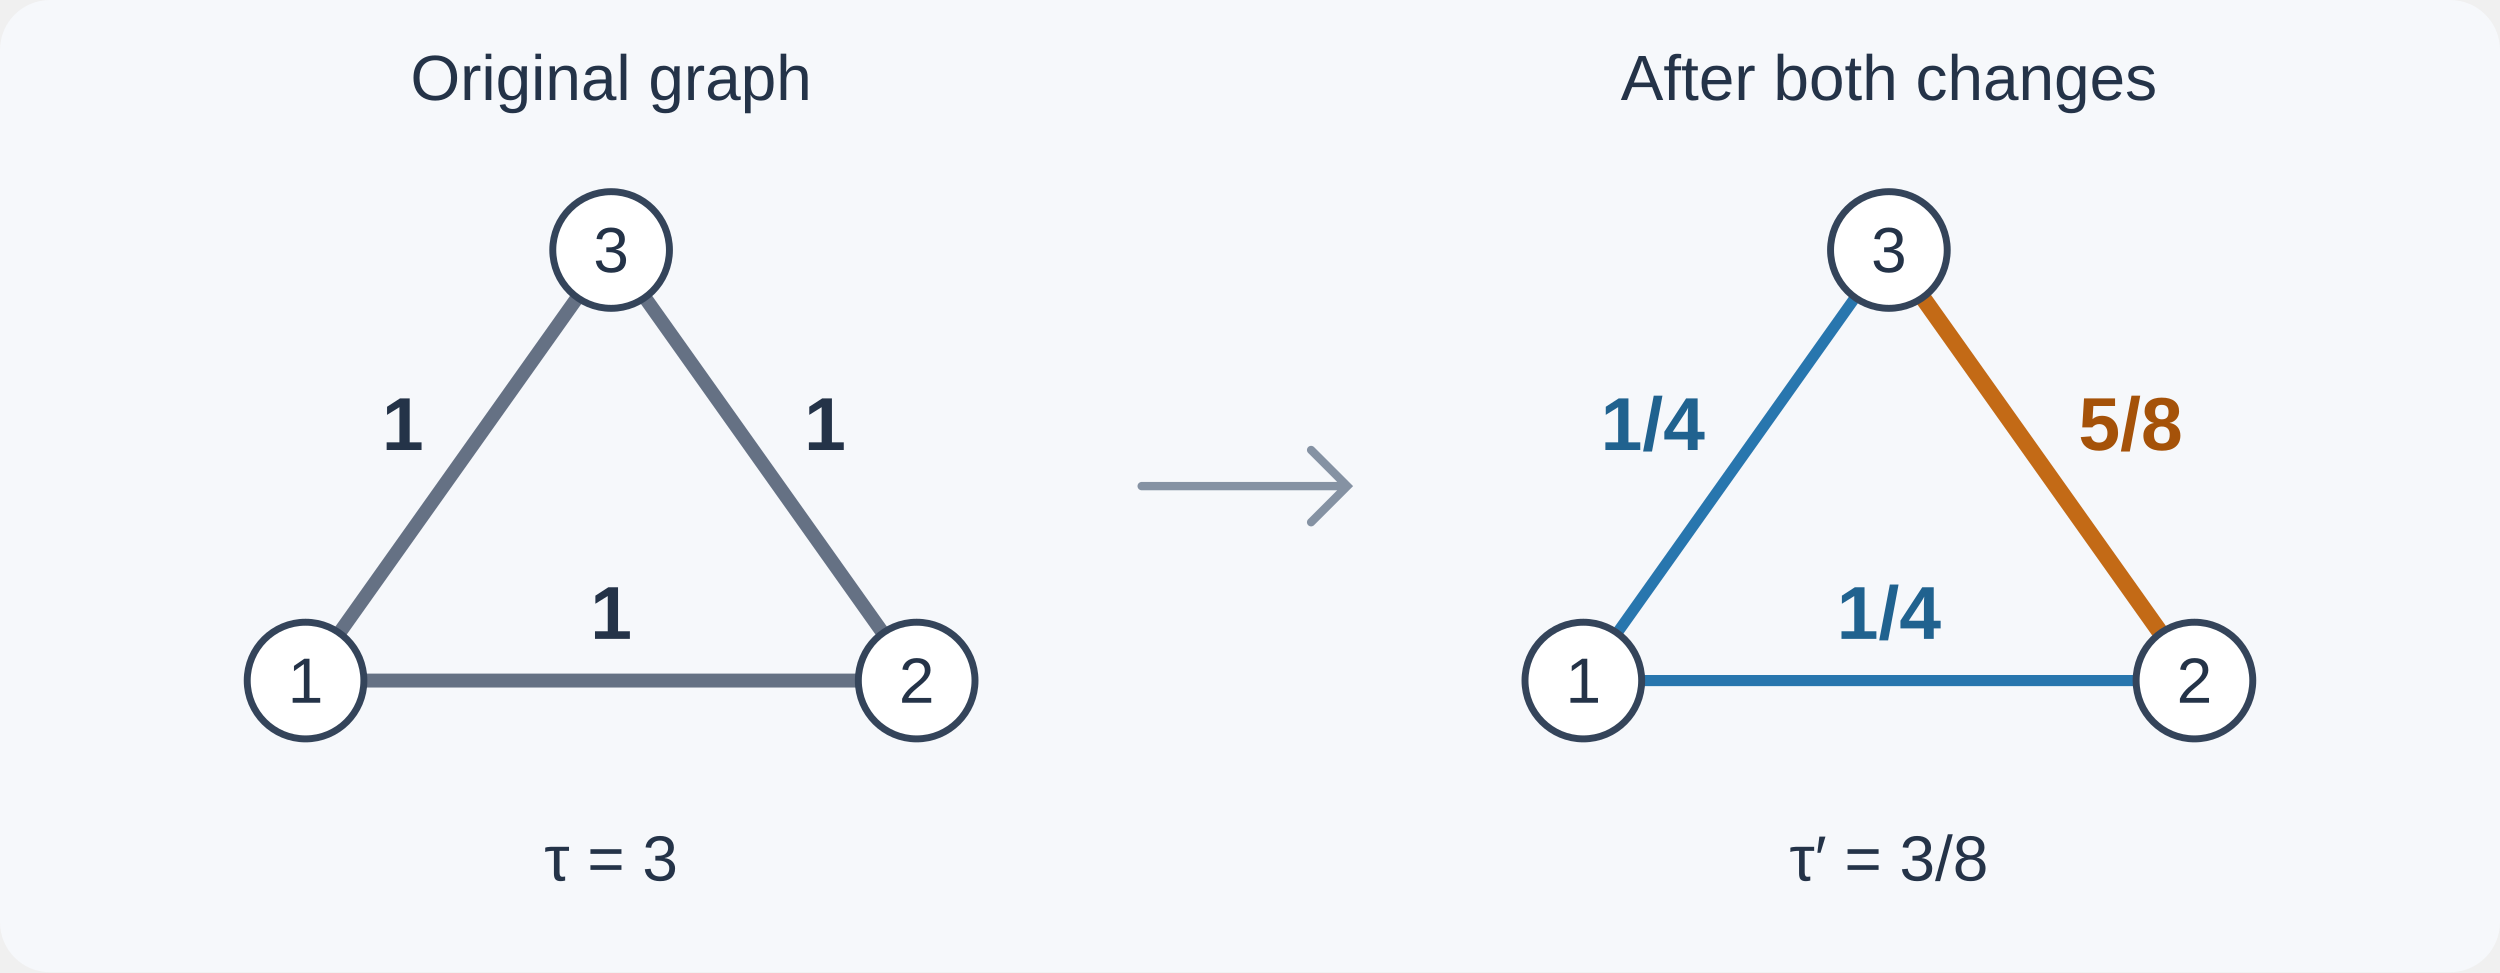
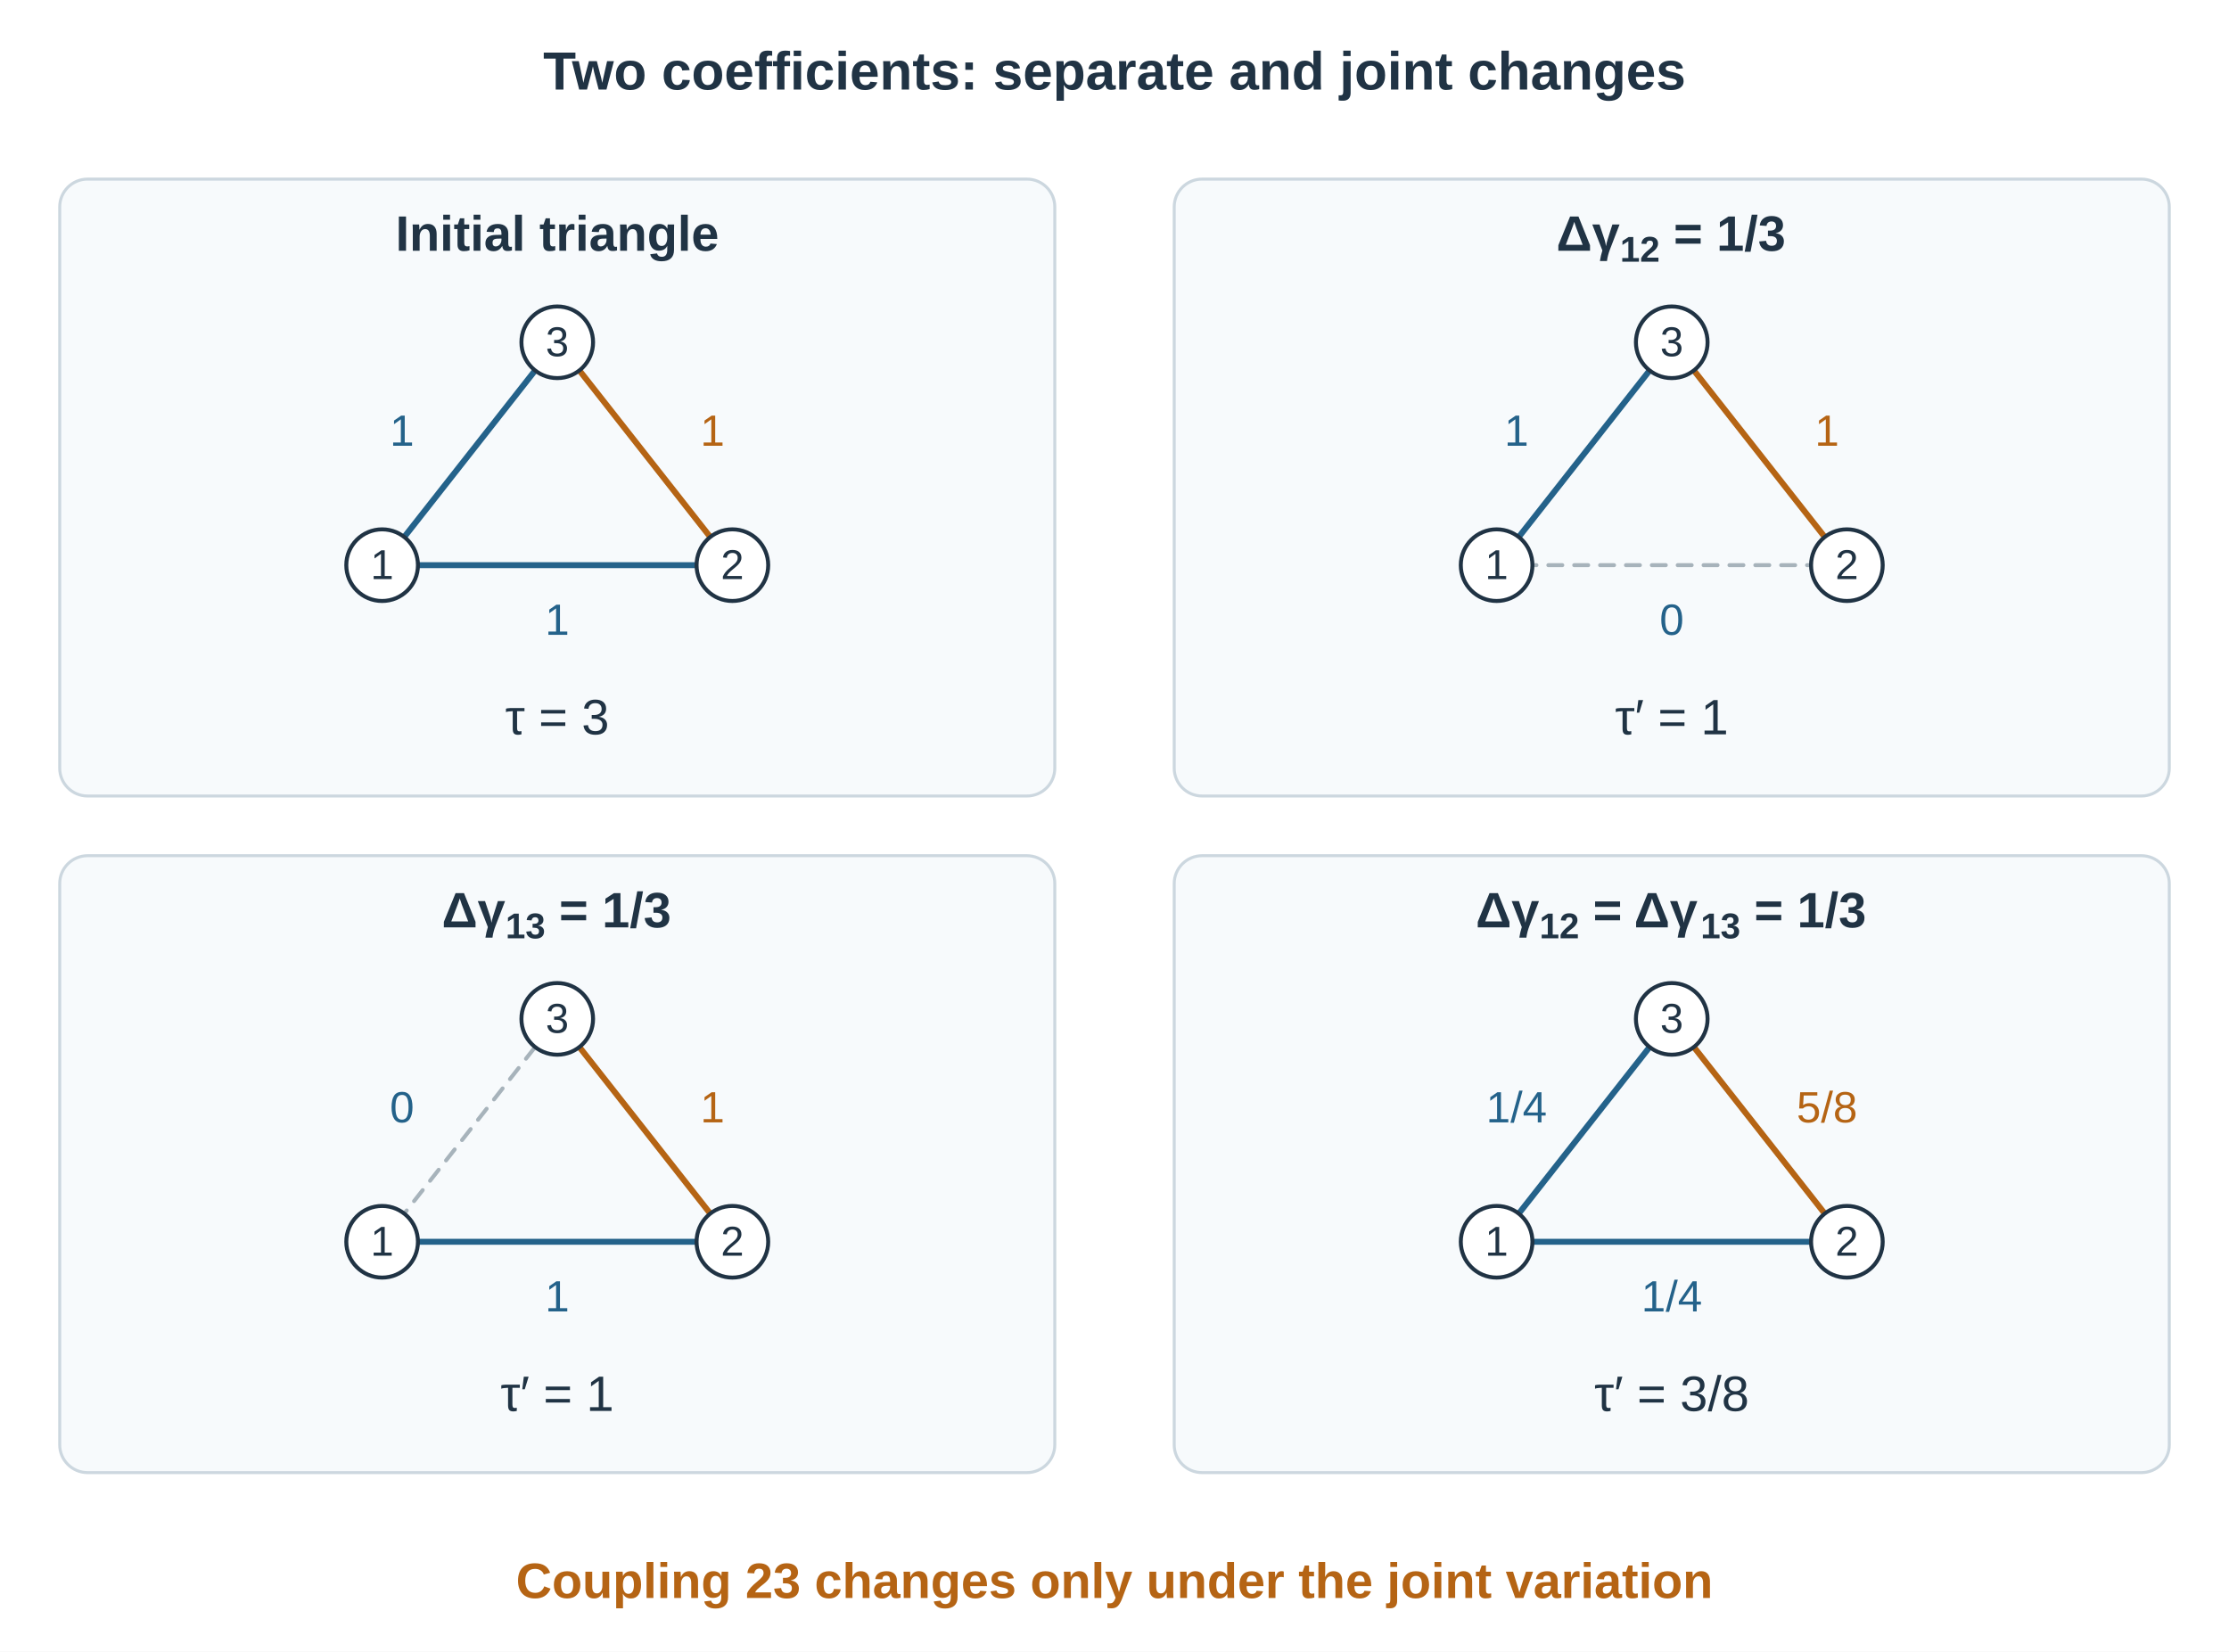
- <svg xmlns="http://www.w3.org/2000/svg" width="900" height="350" viewBox="0 0 900 350" role="img" aria-labelledby="title desc">
-   <rect width="900" height="350" rx="18" fill="#f6f8fb" />
-   <g font-family="Arial, sans-serif" text-anchor="middle" fill="#243348">
-     <text x="220" y="36" font-size="23">Original graph</text>
-     <text x="680" y="36" font-size="23">After both changes</text>
-     <g stroke-linecap="round">
-       <path d="M110 245 L330 245 L220 90 Z" stroke="#657184" stroke-width="5" fill="none" />
-       <path d="M570 245 L790 245" stroke="#2876ae" stroke-width="4" />
-       <path d="M570 245 L680 90" stroke="#2876ae" stroke-width="4" />
-       <path d="M680 90 L790 245" stroke="#c36a16" stroke-width="6" />
-       <path d="M411 175 L485 175 M472 162 L485 175 L472 188" stroke="#8592a3" stroke-width="3" fill="none" />
-     </g>
-     <g font-size="27" font-weight="bold">
-       <text x="220" y="230">1</text>
-       <text x="145" y="162">1</text>
-       <text x="297" y="162">1</text>
-       <text x="680" y="230" fill="#20628f">1/4</text>
-       <text x="595" y="162" fill="#20628f">1/4</text>
-       <text x="767" y="162" fill="#a55209">5/8</text>
-     </g>
-     <g stroke="#34445a" stroke-width="2.5" fill="white">
-       <circle cx="110" cy="245" r="21" />
-       <circle cx="330" cy="245" r="21" />
-       <circle cx="220" cy="90" r="21" />
-       <circle cx="570" cy="245" r="21" />
-       <circle cx="790" cy="245" r="21" />
-       <circle cx="680" cy="90" r="21" />
-     </g>
-     <g font-size="23" dominant-baseline="central">
-       <text x="110" y="245">1</text>
-       <text x="330" y="245">2</text>
-       <text x="220" y="90">3</text>
-       <text x="570" y="245">1</text>
-       <text x="790" y="245">2</text>
-       <text x="680" y="90">3</text>
-     </g>
-     <g font-size="23">
-       <text x="220" y="317">τ = 3</text>
-       <text x="680" y="317">τ′ = 3/8</text>
-     </g>
-   </g>
+ <svg xmlns="http://www.w3.org/2000/svg" width="1120" height="830" viewBox="0 0 1120 830" role="img" aria-labelledby="title">
+   <defs>
+     <marker id="arrow" markerWidth="12" markerHeight="12" refX="9" refY="5" orient="auto" markerUnits="userSpaceOnUse">
+       <path d="M0 0 L10 5 L0 10 Z" fill="#24628a" />
+     </marker>
+   </defs>
+   <style>text{font-family:Arial,sans-serif;fill:#203344}path,line{stroke-linecap:round;stroke-linejoin:round}</style>
+   <rect width="1120" height="830" fill="white" />
+   <text xml:space="preserve" x="560" y="45" font-size="27" fill="#203344" style="fill:#203344" font-weight="600" text-anchor="middle">Two coefficients: separate and joint changes</text>
+   <rect x="30" y="90" width="500" height="310" rx="14" fill="#f7fafc" stroke="#ccd7df" stroke-width="1.5" />
+   <text xml:space="preserve" x="280" y="126" font-size="25" fill="#203344" style="fill:#203344" font-weight="600" text-anchor="middle">Initial triangle</text>
+   <line x1="211.0" y1="284.0" x2="349.0" y2="284.0" stroke="#24628a" stroke-width="3" />
+   <text xml:space="preserve" x="280.0" y="319.0" font-size="22" fill="#24628a" style="fill:#24628a" font-weight="400" text-anchor="middle">1</text>
+   <line x1="203.739" y1="269.06" x2="268.261" y2="186.94" stroke="#24628a" stroke-width="3" />
+   <text xml:space="preserve" x="202.0" y="224.0" font-size="22" fill="#24628a" style="fill:#24628a" font-weight="400" text-anchor="middle">1</text>
+   <line x1="356.261" y1="269.06" x2="291.739" y2="186.94" stroke="#b56414" stroke-width="3" />
+   <text xml:space="preserve" x="358.0" y="224.0" font-size="22" fill="#b56414" style="fill:#b56414" font-weight="400" text-anchor="middle">1</text>
+   <circle cx="192.0" cy="284.0" r="18" fill="white" stroke="#203344" stroke-width="2" />
+   <text xml:space="preserve" x="192.0" y="291.0" font-size="21" fill="#203344" style="fill:#203344" font-weight="400" text-anchor="middle">1</text>
+   <circle cx="368.0" cy="284.0" r="18" fill="white" stroke="#203344" stroke-width="2" />
+   <text xml:space="preserve" x="368.0" y="291.0" font-size="21" fill="#203344" style="fill:#203344" font-weight="400" text-anchor="middle">2</text>
+   <circle cx="280" cy="172" r="18" fill="white" stroke="#203344" stroke-width="2" />
+   <text xml:space="preserve" x="280" y="179" font-size="21" fill="#203344" style="fill:#203344" font-weight="400" text-anchor="middle">3</text>
+   <text xml:space="preserve" x="280" y="369" font-size="25" fill="#203344" style="fill:#203344" font-weight="400" text-anchor="middle">τ = 3</text>
+   <rect x="590" y="90" width="500" height="310" rx="14" fill="#f7fafc" stroke="#ccd7df" stroke-width="1.5" />
+   <text xml:space="preserve" x="782.0" y="126" font-size="25" fill="#203344" style="fill:#203344" font-weight="600" text-anchor="start">Δγ</text>
+   <text xml:space="preserve" x="814.0" y="131.5" font-size="18" fill="#203344" style="fill:#203344" font-weight="600" text-anchor="start">12</text>
+   <text xml:space="preserve" x="834.0" y="126" font-size="25" fill="#203344" style="fill:#203344" font-weight="600" text-anchor="start"> = 1/3</text>
+   <line x1="752.0" y1="284.0" x2="928.0" y2="284.0" stroke="#a7b3bb" stroke-width="2" stroke-dasharray="7 6" />
+   <text xml:space="preserve" x="840.0" y="319.0" font-size="22" fill="#24628a" style="fill:#24628a" font-weight="400" text-anchor="middle">0</text>
+   <line x1="763.739" y1="269.06" x2="828.261" y2="186.94" stroke="#24628a" stroke-width="3" />
+   <text xml:space="preserve" x="762.0" y="224.0" font-size="22" fill="#24628a" style="fill:#24628a" font-weight="400" text-anchor="middle">1</text>
+   <line x1="916.261" y1="269.06" x2="851.739" y2="186.94" stroke="#b56414" stroke-width="3" />
+   <text xml:space="preserve" x="918.0" y="224.0" font-size="22" fill="#b56414" style="fill:#b56414" font-weight="400" text-anchor="middle">1</text>
+   <circle cx="752.0" cy="284.0" r="18" fill="white" stroke="#203344" stroke-width="2" />
+   <text xml:space="preserve" x="752.0" y="291.0" font-size="21" fill="#203344" style="fill:#203344" font-weight="400" text-anchor="middle">1</text>
+   <circle cx="928.0" cy="284.0" r="18" fill="white" stroke="#203344" stroke-width="2" />
+   <text xml:space="preserve" x="928.0" y="291.0" font-size="21" fill="#203344" style="fill:#203344" font-weight="400" text-anchor="middle">2</text>
+   <circle cx="840" cy="172" r="18" fill="white" stroke="#203344" stroke-width="2" />
+   <text xml:space="preserve" x="840" y="179" font-size="21" fill="#203344" style="fill:#203344" font-weight="400" text-anchor="middle">3</text>
+   <text xml:space="preserve" x="840" y="369" font-size="25" fill="#203344" style="fill:#203344" font-weight="400" text-anchor="middle">τ′ = 1</text>
+   <rect x="30" y="430" width="500" height="310" rx="14" fill="#f7fafc" stroke="#ccd7df" stroke-width="1.5" />
+   <text xml:space="preserve" x="222.0" y="466" font-size="25" fill="#203344" style="fill:#203344" font-weight="600" text-anchor="start">Δγ</text>
+   <text xml:space="preserve" x="254.0" y="471.5" font-size="18" fill="#203344" style="fill:#203344" font-weight="600" text-anchor="start">13</text>
+   <text xml:space="preserve" x="274.0" y="466" font-size="25" fill="#203344" style="fill:#203344" font-weight="600" text-anchor="start"> = 1/3</text>
+   <line x1="211.0" y1="624.0" x2="349.0" y2="624.0" stroke="#24628a" stroke-width="3" />
+   <text xml:space="preserve" x="280.0" y="659.0" font-size="22" fill="#24628a" style="fill:#24628a" font-weight="400" text-anchor="middle">1</text>
+   <line x1="192.0" y1="624.0" x2="280" y2="512" stroke="#a7b3bb" stroke-width="2" stroke-dasharray="7 6" />
+   <text xml:space="preserve" x="202.0" y="564.0" font-size="22" fill="#24628a" style="fill:#24628a" font-weight="400" text-anchor="middle">0</text>
+   <line x1="356.261" y1="609.06" x2="291.739" y2="526.94" stroke="#b56414" stroke-width="3" />
+   <text xml:space="preserve" x="358.0" y="564.0" font-size="22" fill="#b56414" style="fill:#b56414" font-weight="400" text-anchor="middle">1</text>
+   <circle cx="192.0" cy="624.0" r="18" fill="white" stroke="#203344" stroke-width="2" />
+   <text xml:space="preserve" x="192.0" y="631.0" font-size="21" fill="#203344" style="fill:#203344" font-weight="400" text-anchor="middle">1</text>
+   <circle cx="368.0" cy="624.0" r="18" fill="white" stroke="#203344" stroke-width="2" />
+   <text xml:space="preserve" x="368.0" y="631.0" font-size="21" fill="#203344" style="fill:#203344" font-weight="400" text-anchor="middle">2</text>
+   <circle cx="280" cy="512" r="18" fill="white" stroke="#203344" stroke-width="2" />
+   <text xml:space="preserve" x="280" y="519" font-size="21" fill="#203344" style="fill:#203344" font-weight="400" text-anchor="middle">3</text>
+   <text xml:space="preserve" x="280" y="709" font-size="25" fill="#203344" style="fill:#203344" font-weight="400" text-anchor="middle">τ′ = 1</text>
+   <rect x="590" y="430" width="500" height="310" rx="14" fill="#f7fafc" stroke="#ccd7df" stroke-width="1.5" />
+   <text xml:space="preserve" x="741.508" y="466" font-size="25" fill="#203344" style="fill:#203344" font-weight="600" text-anchor="start">Δγ</text>
+   <text xml:space="preserve" x="773.508" y="471.5" font-size="18" fill="#203344" style="fill:#203344" font-weight="600" text-anchor="start">12</text>
+   <text xml:space="preserve" x="793.508" y="466" font-size="25" fill="#203344" style="fill:#203344" font-weight="600" text-anchor="start"> = Δγ</text>
+   <text xml:space="preserve" x="854.492" y="471.5" font-size="18" fill="#203344" style="fill:#203344" font-weight="600" text-anchor="start">13</text>
+   <text xml:space="preserve" x="874.492" y="466" font-size="25" fill="#203344" style="fill:#203344" font-weight="600" text-anchor="start"> = 1/3</text>
+   <line x1="771.0" y1="624.0" x2="909.0" y2="624.0" stroke="#24628a" stroke-width="3" />
+   <text xml:space="preserve" x="840.0" y="659.0" font-size="22" fill="#24628a" style="fill:#24628a" font-weight="400" text-anchor="middle">1/4</text>
+   <line x1="763.739" y1="609.06" x2="828.261" y2="526.94" stroke="#24628a" stroke-width="3" />
+   <text xml:space="preserve" x="762.0" y="564.0" font-size="22" fill="#24628a" style="fill:#24628a" font-weight="400" text-anchor="middle">1/4</text>
+   <line x1="916.261" y1="609.06" x2="851.739" y2="526.94" stroke="#b56414" stroke-width="3" />
+   <text xml:space="preserve" x="918.0" y="564.0" font-size="22" fill="#b56414" style="fill:#b56414" font-weight="400" text-anchor="middle">5/8</text>
+   <circle cx="752.0" cy="624.0" r="18" fill="white" stroke="#203344" stroke-width="2" />
+   <text xml:space="preserve" x="752.0" y="631.0" font-size="21" fill="#203344" style="fill:#203344" font-weight="400" text-anchor="middle">1</text>
+   <circle cx="928.0" cy="624.0" r="18" fill="white" stroke="#203344" stroke-width="2" />
+   <text xml:space="preserve" x="928.0" y="631.0" font-size="21" fill="#203344" style="fill:#203344" font-weight="400" text-anchor="middle">2</text>
+   <circle cx="840" cy="512" r="18" fill="white" stroke="#203344" stroke-width="2" />
+   <text xml:space="preserve" x="840" y="519" font-size="21" fill="#203344" style="fill:#203344" font-weight="400" text-anchor="middle">3</text>
+   <text xml:space="preserve" x="840" y="709" font-size="25" fill="#203344" style="fill:#203344" font-weight="400" text-anchor="middle">τ′ = 3/8</text>
+   <text xml:space="preserve" x="560" y="803" font-size="25" fill="#b56414" style="fill:#b56414" font-weight="600" text-anchor="middle">Coupling 23 changes only under the joint variation</text>
</svg>
